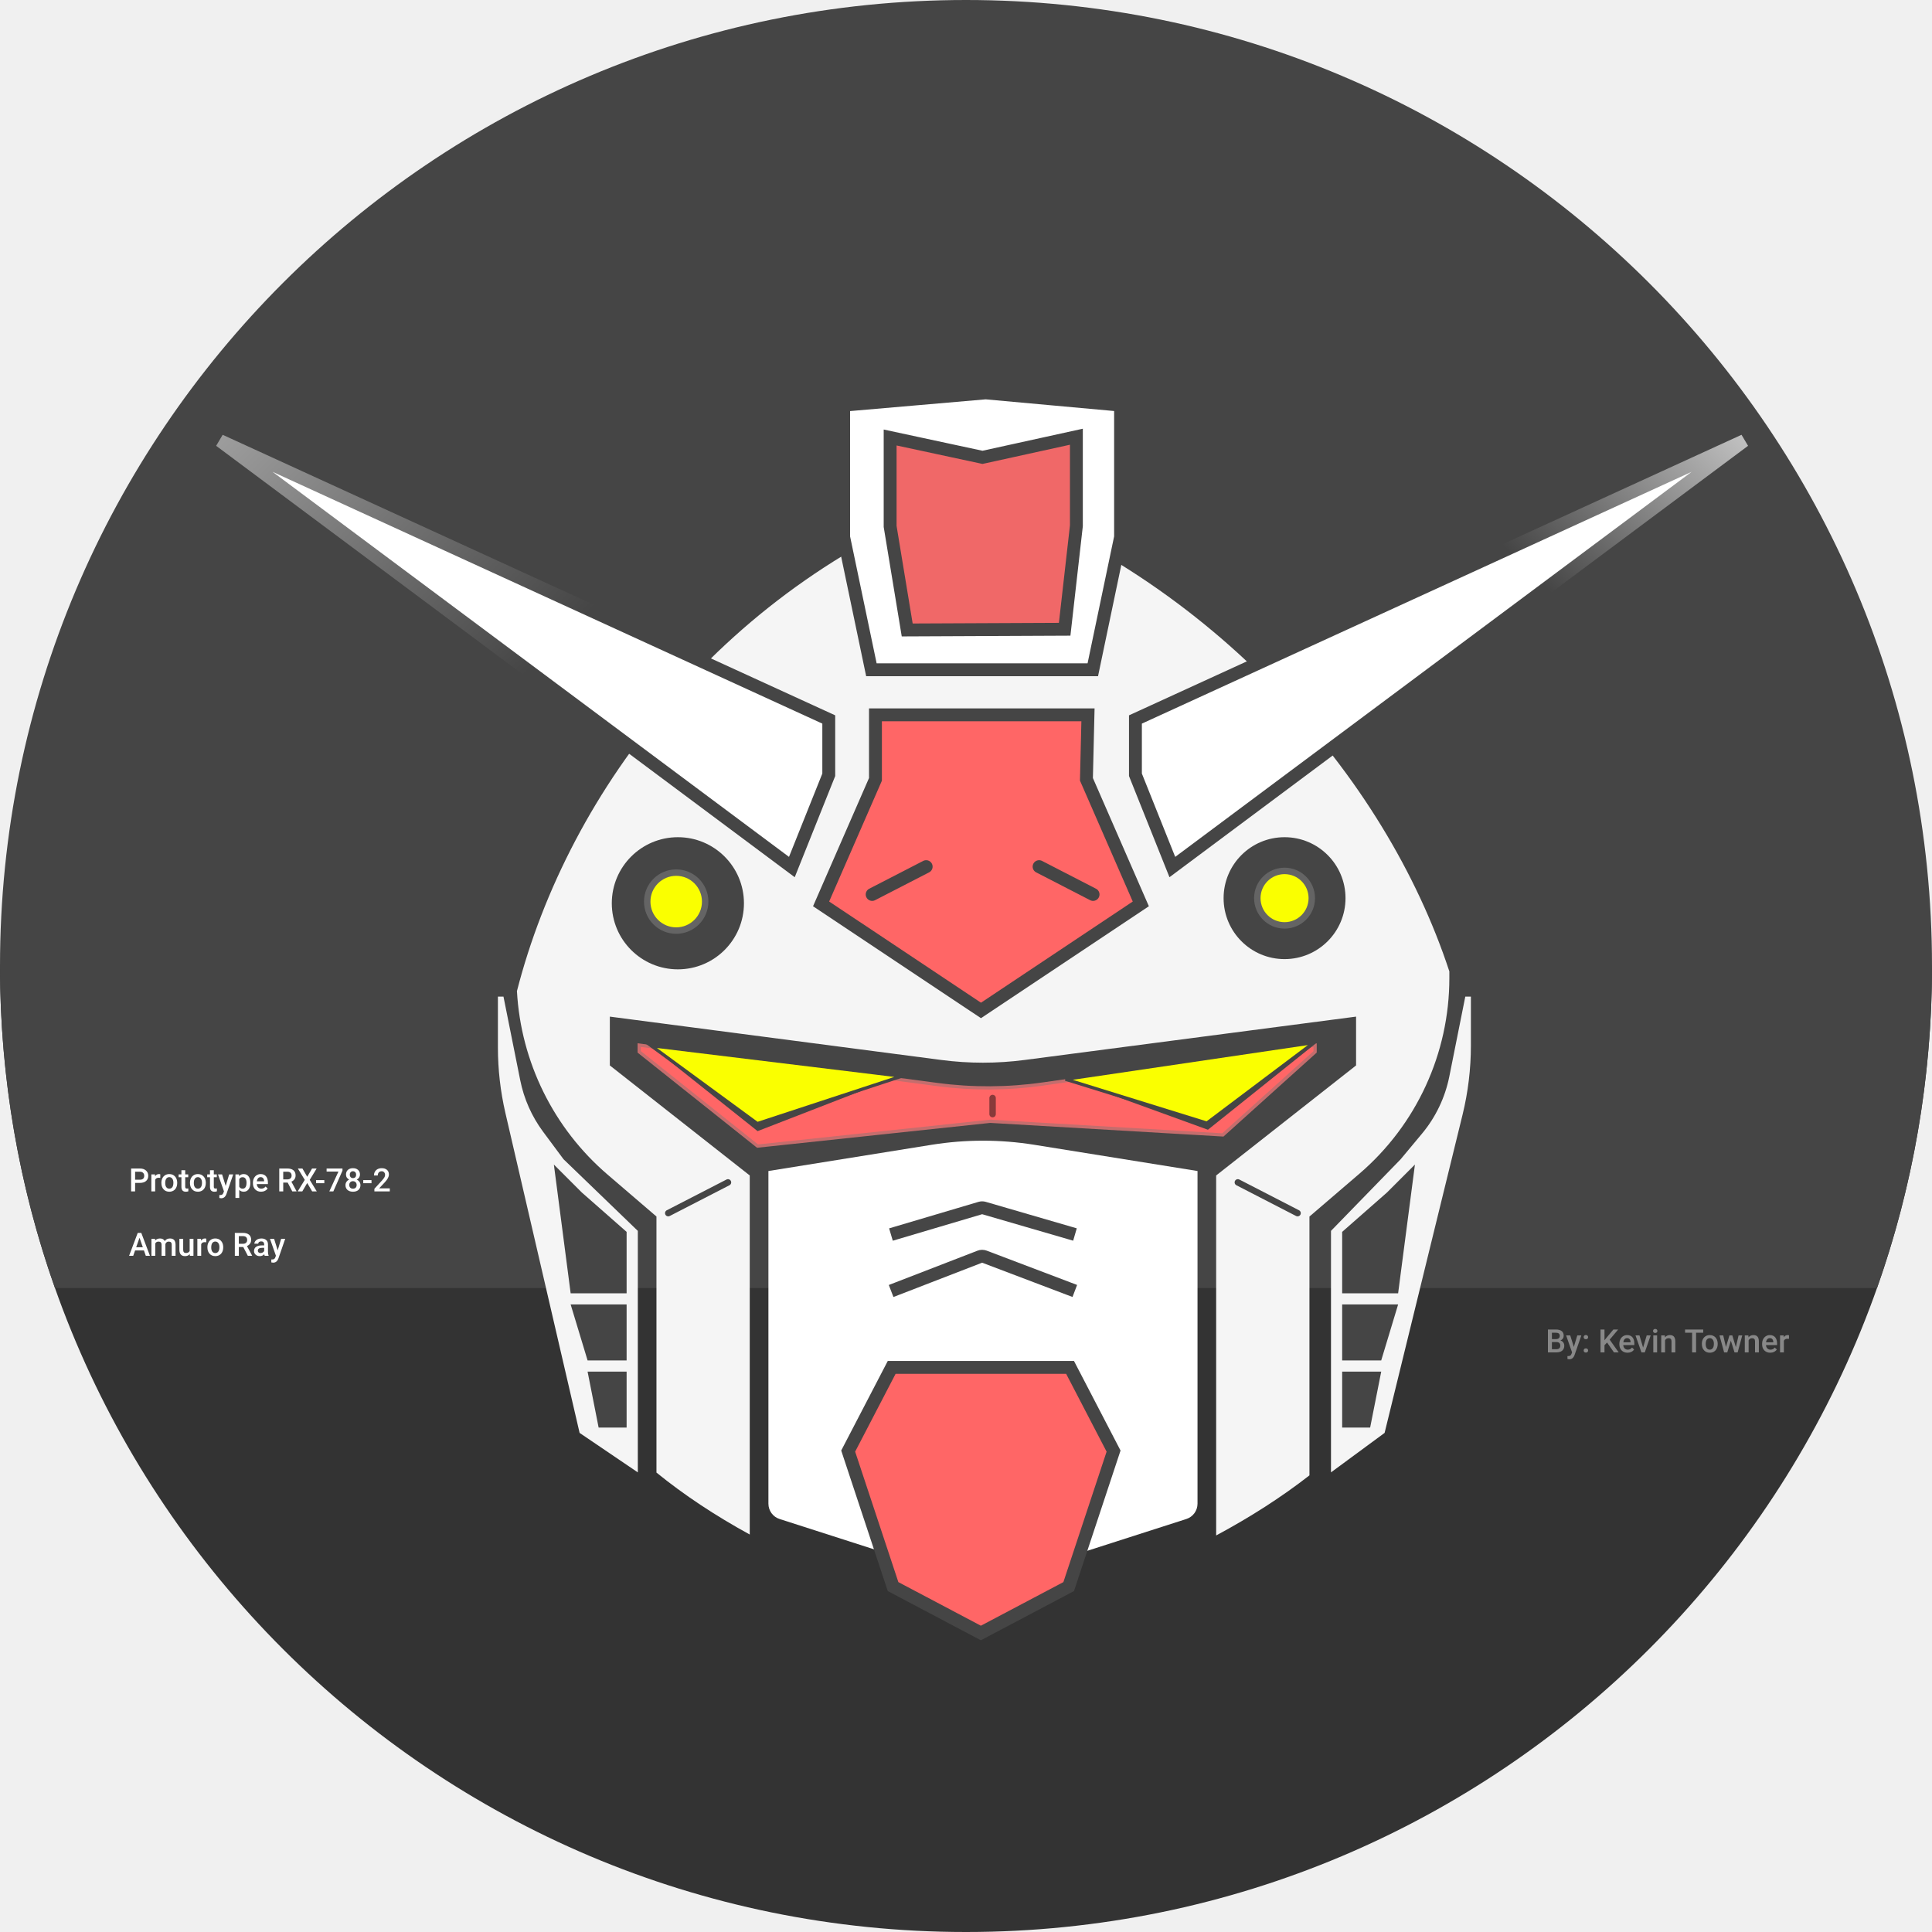
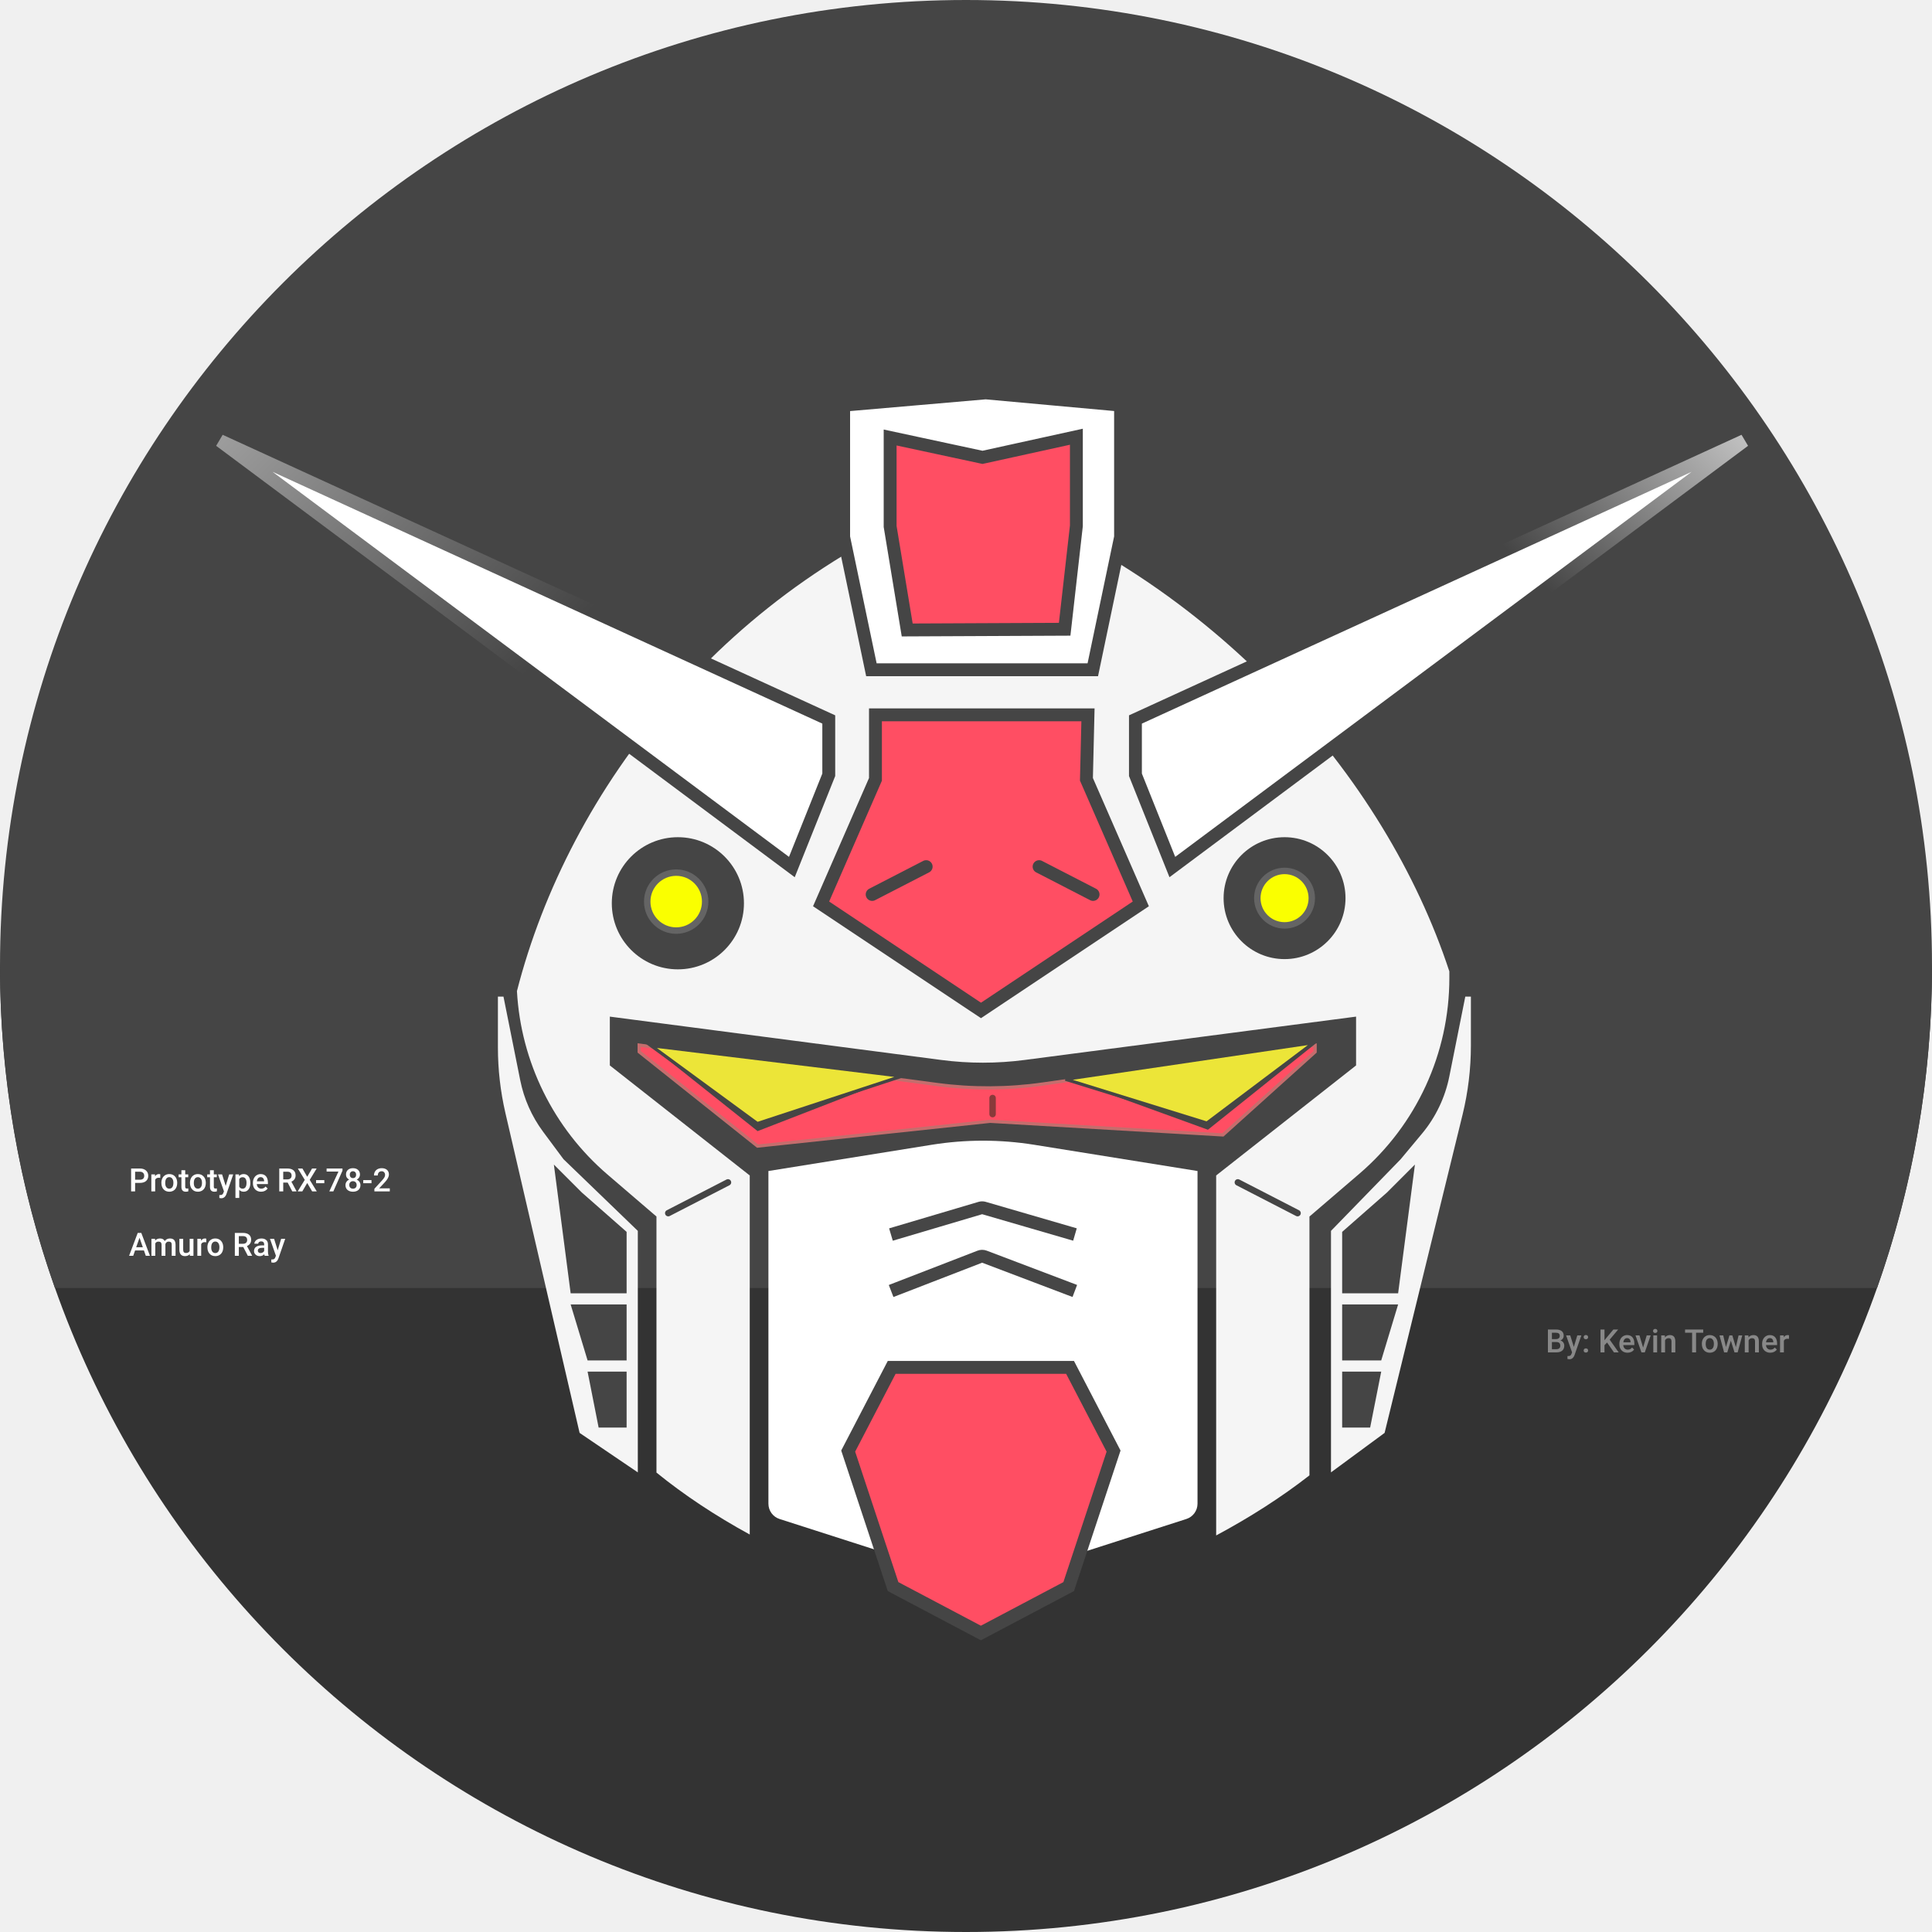
<svg xmlns="http://www.w3.org/2000/svg" width="60" height="60" viewBox="0 0 60 60" fill="none">
  <path fill-rule="evenodd" clip-rule="evenodd" d="M30 60C46.569 60 60 46.569 60 30H0C0 46.569 13.431 60 30 60Z" fill="#333333" />
  <path fill-rule="evenodd" clip-rule="evenodd" d="M58.293 40C59.398 36.872 60 33.506 60 30C60 13.431 46.569 0 30 0C13.431 0 0 13.431 0 30C0 33.506 0.602 36.872 1.707 40H58.293Z" fill="#454545" />
  <path fill-rule="evenodd" clip-rule="evenodd" d="M45.011 30.168V30.332V30.377C45.011 32.713 43.99 34.931 42.217 36.451L40.666 37.781V45.231V45.819C39.805 46.49 38.839 47.111 37.769 47.685V36.505L42.114 33.088V31.572L31.823 32.918C30.962 33.031 30.09 33.031 29.23 32.918L18.939 31.572V33.088L23.284 36.505V47.656C22.206 47.066 21.24 46.425 20.387 45.732V45.229V37.78L18.87 36.479C17.188 35.038 16.176 32.977 16.054 30.779C17.669 24.49 22.547 18.104 30.236 15.308C37.677 18.014 43.011 24.081 45.011 30.168Z" fill="#F5F5F5" />
  <path d="M23.864 36.367L28.942 35.551C29.992 35.383 31.062 35.383 32.112 35.551L37.19 36.367V46.698C37.19 46.916 37.049 47.108 36.843 47.174L30.527 49.202L24.211 47.174C24.004 47.108 23.864 46.916 23.864 46.698V36.367Z" fill="white" />
-   <path d="M33.232 42.466L34.583 45.065L33.189 49.273L30.462 50.714L27.735 49.273L26.341 45.065L27.692 42.466L30.462 42.466L33.232 42.466Z" fill="#FF6666" stroke="#454545" stroke-width="0.4" />
+   <path d="M33.232 42.466L34.583 45.065L33.189 49.273L30.462 50.714L27.735 49.273L26.341 45.065L27.692 42.466L30.462 42.466L33.232 42.466Z" fill="#FF4E63" stroke="#454545" stroke-width="0.4" />
  <path d="M27.861 38.283L30.444 37.517C30.48 37.506 30.52 37.506 30.556 37.516L33.192 38.283" stroke="#464646" stroke-width="0.4" stroke-linecap="square" />
  <path d="M27.861 40.021L30.428 39.028C30.474 39.01 30.526 39.01 30.572 39.027L33.192 40.021" stroke="#464646" stroke-width="0.4" stroke-linecap="square" />
  <path d="M19.808 38.226V45.726L18 44.5L15.695 34.562C15.541 33.895 15.463 33.213 15.463 32.529V30.951H15.636L16.156 33.547C16.272 34.127 16.515 34.674 16.867 35.148L17.5 36L19.808 38.226Z" fill="#F5F5F5" />
  <path d="M17.722 40.511H19.46V42.249H18.248L17.722 40.511Z" fill="#454545" />
  <path d="M17.201 36.166L18.07 37.035L19.46 38.257V40.164H17.722L17.201 36.166Z" fill="#454545" />
  <path d="M18.248 42.597H19.46V44.335H18.591L18.248 42.597Z" fill="#454545" />
  <path d="M41.335 38.226V45.726L43 44.5L45.422 34.614C45.593 33.913 45.68 33.194 45.68 32.472V30.951H45.506L45.01 33.431C44.879 34.085 44.587 34.696 44.16 35.208L43.5 36L41.335 38.226Z" fill="#F5F5F5" />
  <path d="M43.42 40.511H41.682V42.249H42.895L43.42 40.511Z" fill="#454545" />
  <path d="M43.942 36.166L43.073 37.035L41.682 38.257V40.164H43.42L43.942 36.166Z" fill="#454545" />
  <path d="M42.895 42.597H41.682V44.335H42.551L42.895 42.597Z" fill="#454545" />
  <circle cx="21.052" cy="28.052" r="2.052" fill="#454545" />
  <circle cx="21" cy="28" r="0.9" fill="#FAFF00" stroke="#646464" stroke-width="0.2" />
  <circle cx="39.893" cy="27.893" r="1.893" fill="#454545" />
  <circle cx="39.893" cy="27.893" r="0.846" fill="#FAFF00" stroke="#646464" stroke-width="0.2" />
-   <path d="M30.756 34.823L30.756 34.822L30.748 34.823L23.526 35.593L19.85 32.665V32.457L29.11 33.681C30.201 33.826 31.305 33.82 32.394 33.664L40.842 32.458L40.842 32.667L37.978 35.246L30.756 34.823Z" fill="#FF6666" stroke="#C56D6D" stroke-width="0.1" />
+   <path d="M30.756 34.823L30.756 34.822L30.748 34.823L23.526 35.593L19.85 32.665V32.457L29.11 33.681C30.201 33.826 31.305 33.82 32.394 33.664L40.842 32.458L40.842 32.667L37.978 35.246L30.756 34.823Z" fill="#FF4E63" stroke="#C56D6D" stroke-width="0.1" />
  <path d="M20.226 32.5L27.726 33.5L23.528 35.128L20.226 32.5Z" fill="#454545" />
  <path d="M40.992 32.3L32.87 33.4L37.513 35.085L40.992 32.3Z" fill="#454545" />
-   <path d="M23.52 34.894L20.218 32.473L28.002 33.422L23.52 34.894Z" fill="#FAFF00" stroke="#454545" stroke-width="0.1" />
-   <path d="M37.481 34.879L40.804 32.378L33.091 33.517L37.481 34.879Z" fill="#FAFF00" stroke="#454545" stroke-width="0.1" />
+   <path d="M23.52 34.894L20.218 32.473L28.002 33.422L23.52 34.894Z" fill="#ECE538" stroke="#454545" stroke-width="0.1" />
+   <path d="M37.481 34.879L40.804 32.378L33.091 33.517L37.481 34.879Z" fill="#ECE538" stroke="#454545" stroke-width="0.1" />
  <line x1="30.826" y1="34.1" x2="30.826" y2="34.6" stroke="#893A3A" stroke-width="0.2" stroke-linecap="round" />
-   <path d="M27.188 22.2L30.465 22.2L33.788 22.2L33.741 24.158L33.74 24.202L33.758 24.243L35.429 28.071L30.465 31.38L25.5 28.071L27.171 24.243L27.188 24.204V24.163V22.2Z" fill="#FF6666" stroke="#454545" stroke-width="0.4" />
+   <path d="M27.188 22.2L30.465 22.2L33.788 22.2L33.741 24.158L33.74 24.202L33.758 24.243L35.429 28.071L30.465 31.38L25.5 28.071L27.171 24.243L27.188 24.204V24.163V22.2Z" fill="#FF4E63" stroke="#454545" stroke-width="0.4" />
  <path d="M25.738 24.062L24.592 26.927L6.832 13.685L25.738 22.344L25.738 24.062Z" fill="white" stroke="url(#paint0_linear)" stroke-width="0.4" />
  <path d="M35.262 24.062L36.408 26.927L54.168 13.685L35.262 22.344L35.262 24.062Z" fill="white" stroke="url(#paint1_linear)" stroke-width="0.4" />
  <path d="M34.8 16.679L33.938 20.8H27.062L26.2 16.679V12.583L30.612 12.201L34.8 12.582V16.679Z" fill="white" stroke="#454545" stroke-width="0.4" />
-   <path d="M27.644 16.349L27.644 13.587L30.469 14.194L30.512 14.203L30.555 14.194L33.428 13.563L33.428 16.33L33.064 19.542L28.174 19.564L27.644 16.349Z" fill="#F06868" stroke="#454545" stroke-width="0.4" stroke-linecap="round" />
+   <path d="M27.644 16.349L27.644 13.587L30.469 14.194L30.512 14.203L30.555 14.194L33.428 13.563L33.428 16.33L33.064 19.542L28.174 19.564L27.644 16.349Z" fill="#FF4E63" stroke="#454545" stroke-width="0.4" stroke-linecap="round" />
  <line x1="20.753" y1="37.675" x2="22.608" y2="36.72" stroke="#454545" stroke-width="0.2" stroke-linecap="round" stroke-dasharray="2.2 0" />
  <line x1="27.086" y1="27.778" x2="28.763" y2="26.914" stroke="#454545" stroke-width="0.4" stroke-linecap="round" />
  <line x1="0.2" y1="-0.2" x2="2.086" y2="-0.2" transform="matrix(-0.888931 -0.458041 -0.458041 0.888931 34.0325 28.0473)" stroke="#454545" stroke-width="0.4" stroke-linecap="round" />
  <line x1="0.1" y1="-0.1" x2="2.186" y2="-0.1" transform="matrix(-0.888931 -0.458041 -0.458041 0.888931 40.34 37.81)" stroke="#454545" stroke-width="0.2" stroke-linecap="round" stroke-dasharray="2.2 0" />
  <path d="M48.072 42V41.289H48.316C48.396 41.289 48.458 41.305 48.499 41.337C48.541 41.37 48.562 41.418 48.562 41.481C48.562 41.514 48.554 41.543 48.536 41.569C48.519 41.595 48.493 41.616 48.459 41.63C48.497 41.64 48.527 41.66 48.548 41.689C48.569 41.718 48.58 41.752 48.58 41.792C48.58 41.859 48.558 41.91 48.515 41.946C48.472 41.982 48.411 42 48.331 42H48.072ZM48.196 41.679V41.901H48.333C48.372 41.901 48.402 41.892 48.424 41.873C48.446 41.853 48.456 41.827 48.456 41.792C48.456 41.719 48.419 41.681 48.343 41.679H48.196ZM48.196 41.588H48.317C48.355 41.588 48.385 41.58 48.407 41.562C48.428 41.545 48.44 41.52 48.44 41.488C48.44 41.453 48.429 41.428 48.409 41.412C48.389 41.397 48.358 41.389 48.316 41.389H48.196V41.588ZM48.877 41.83L48.984 41.472H49.11L48.9 42.08C48.868 42.169 48.813 42.213 48.736 42.213C48.719 42.213 48.7 42.21 48.679 42.205V42.113L48.702 42.114C48.732 42.114 48.754 42.109 48.769 42.098C48.784 42.087 48.796 42.069 48.805 42.043L48.822 41.998L48.637 41.472H48.765L48.877 41.83ZM49.251 41.875C49.273 41.875 49.29 41.881 49.302 41.894C49.314 41.906 49.32 41.922 49.32 41.941C49.32 41.959 49.314 41.975 49.302 41.987C49.29 41.999 49.273 42.005 49.251 42.005C49.229 42.005 49.213 41.999 49.2 41.987C49.188 41.975 49.182 41.96 49.182 41.941C49.182 41.922 49.188 41.906 49.2 41.894C49.212 41.881 49.229 41.875 49.251 41.875ZM49.251 41.46C49.273 41.46 49.29 41.467 49.302 41.48C49.314 41.492 49.32 41.508 49.32 41.526C49.32 41.545 49.314 41.56 49.302 41.573C49.29 41.585 49.273 41.591 49.251 41.591C49.229 41.591 49.213 41.585 49.2 41.573C49.188 41.561 49.182 41.545 49.182 41.526C49.182 41.508 49.188 41.492 49.2 41.48C49.212 41.467 49.229 41.46 49.251 41.46ZM49.909 41.693L49.829 41.778V42H49.705V41.289H49.829V41.623L49.897 41.538L50.105 41.289H50.254L49.99 41.604L50.27 42H50.123L49.909 41.693ZM50.544 42.01C50.469 42.01 50.408 41.986 50.361 41.939C50.315 41.891 50.291 41.828 50.291 41.749V41.735C50.291 41.682 50.302 41.635 50.322 41.594C50.342 41.552 50.371 41.52 50.408 41.497C50.444 41.474 50.486 41.462 50.531 41.462C50.603 41.462 50.658 41.485 50.697 41.531C50.737 41.577 50.756 41.642 50.756 41.726V41.773H50.411C50.415 41.817 50.429 41.852 50.455 41.877C50.48 41.902 50.513 41.915 50.551 41.915C50.606 41.915 50.65 41.893 50.684 41.849L50.748 41.91C50.727 41.942 50.699 41.966 50.663 41.984C50.628 42.001 50.588 42.01 50.544 42.01ZM50.53 41.557C50.498 41.557 50.471 41.569 50.451 41.591C50.431 41.614 50.419 41.646 50.413 41.687H50.639V41.678C50.637 41.638 50.626 41.608 50.607 41.588C50.589 41.567 50.563 41.557 50.53 41.557ZM51.028 41.85L51.14 41.472H51.263L51.08 42H50.977L50.792 41.472H50.915L51.028 41.85ZM51.463 42H51.345V41.472H51.463V42ZM51.337 41.334C51.337 41.316 51.343 41.301 51.355 41.289C51.366 41.277 51.383 41.271 51.404 41.271C51.426 41.271 51.442 41.277 51.454 41.289C51.466 41.301 51.472 41.316 51.472 41.334C51.472 41.352 51.466 41.367 51.454 41.379C51.442 41.391 51.426 41.397 51.404 41.397C51.383 41.397 51.366 41.391 51.355 41.379C51.343 41.367 51.337 41.352 51.337 41.334ZM51.703 41.472L51.706 41.533C51.746 41.486 51.797 41.462 51.86 41.462C51.97 41.462 52.026 41.525 52.028 41.651V42H51.91V41.658C51.91 41.624 51.902 41.599 51.888 41.584C51.873 41.567 51.85 41.559 51.817 41.559C51.769 41.559 51.733 41.581 51.71 41.624V42H51.591V41.472H51.703ZM52.895 41.389H52.673V42H52.55V41.389H52.331V41.289H52.895V41.389ZM52.853 41.731C52.853 41.679 52.863 41.633 52.884 41.591C52.904 41.55 52.933 41.518 52.97 41.496C53.007 41.473 53.05 41.462 53.098 41.462C53.169 41.462 53.227 41.485 53.272 41.531C53.316 41.577 53.34 41.638 53.344 41.713L53.344 41.741C53.344 41.793 53.334 41.84 53.314 41.881C53.294 41.922 53.266 41.954 53.228 41.976C53.191 41.998 53.148 42.01 53.099 42.01C53.025 42.01 52.965 41.985 52.92 41.935C52.875 41.886 52.853 41.819 52.853 41.737V41.731ZM52.972 41.741C52.972 41.796 52.983 41.838 53.005 41.869C53.028 41.9 53.059 41.915 53.099 41.915C53.139 41.915 53.17 41.899 53.192 41.868C53.215 41.837 53.226 41.791 53.226 41.731C53.226 41.678 53.215 41.635 53.191 41.604C53.169 41.573 53.138 41.557 53.098 41.557C53.059 41.557 53.029 41.573 53.006 41.603C52.983 41.634 52.972 41.68 52.972 41.741ZM53.909 41.836L53.993 41.472H54.108L53.964 42H53.867L53.753 41.637L53.642 42H53.544L53.4 41.472H53.516L53.601 41.833L53.709 41.472H53.799L53.909 41.836ZM54.298 41.472L54.301 41.533C54.34 41.486 54.392 41.462 54.455 41.462C54.565 41.462 54.621 41.525 54.623 41.651V42H54.504V41.658C54.504 41.624 54.497 41.599 54.482 41.584C54.468 41.567 54.444 41.559 54.412 41.559C54.364 41.559 54.328 41.581 54.305 41.624V42H54.186V41.472H54.298ZM54.977 42.01C54.902 42.01 54.841 41.986 54.794 41.939C54.747 41.891 54.724 41.828 54.724 41.749V41.735C54.724 41.682 54.734 41.635 54.754 41.594C54.775 41.552 54.803 41.52 54.84 41.497C54.877 41.474 54.918 41.462 54.963 41.462C55.035 41.462 55.091 41.485 55.13 41.531C55.169 41.577 55.189 41.642 55.189 41.726V41.773H54.844C54.847 41.817 54.862 41.852 54.887 41.877C54.913 41.902 54.945 41.915 54.984 41.915C55.038 41.915 55.083 41.893 55.117 41.849L55.181 41.91C55.16 41.942 55.131 41.966 55.096 41.984C55.06 42.001 55.021 42.01 54.977 42.01ZM54.963 41.557C54.93 41.557 54.904 41.569 54.884 41.591C54.864 41.614 54.851 41.646 54.846 41.687H55.072V41.678C55.069 41.638 55.059 41.608 55.04 41.588C55.022 41.567 54.996 41.557 54.963 41.557ZM55.558 41.58C55.542 41.578 55.526 41.576 55.51 41.576C55.455 41.576 55.419 41.597 55.4 41.639V42H55.281V41.472H55.395L55.398 41.531C55.426 41.485 55.466 41.462 55.517 41.462C55.533 41.462 55.547 41.464 55.559 41.469L55.558 41.58Z" fill="#888888" />
  <path d="M4.196 36.736V37H4.072V36.289H4.344C4.424 36.289 4.487 36.31 4.533 36.351C4.58 36.392 4.604 36.447 4.604 36.515C4.604 36.585 4.581 36.639 4.535 36.678C4.489 36.717 4.425 36.736 4.343 36.736H4.196ZM4.196 36.637H4.344C4.388 36.637 4.422 36.627 4.445 36.606C4.468 36.585 4.479 36.555 4.479 36.516C4.479 36.478 4.468 36.447 4.444 36.424C4.421 36.401 4.389 36.389 4.348 36.389H4.196V36.637ZM4.977 36.58C4.961 36.578 4.945 36.576 4.929 36.576C4.874 36.576 4.838 36.597 4.819 36.639V37H4.7V36.472H4.813L4.816 36.531C4.845 36.485 4.885 36.462 4.936 36.462C4.952 36.462 4.966 36.464 4.978 36.469L4.977 36.58ZM5.012 36.731C5.012 36.679 5.022 36.633 5.043 36.591C5.063 36.55 5.092 36.518 5.129 36.496C5.167 36.473 5.209 36.462 5.257 36.462C5.329 36.462 5.386 36.485 5.431 36.531C5.475 36.577 5.499 36.638 5.503 36.713L5.503 36.741C5.503 36.793 5.493 36.84 5.473 36.881C5.453 36.922 5.425 36.954 5.387 36.976C5.35 36.998 5.307 37.01 5.258 37.01C5.184 37.01 5.124 36.985 5.079 36.935C5.035 36.886 5.012 36.819 5.012 36.737V36.731ZM5.131 36.741C5.131 36.796 5.142 36.838 5.165 36.869C5.187 36.9 5.218 36.915 5.258 36.915C5.298 36.915 5.329 36.899 5.352 36.868C5.374 36.837 5.385 36.791 5.385 36.731C5.385 36.678 5.374 36.635 5.351 36.604C5.328 36.573 5.297 36.557 5.257 36.557C5.219 36.557 5.188 36.573 5.165 36.603C5.142 36.634 5.131 36.68 5.131 36.741ZM5.752 36.343V36.472H5.846V36.56H5.752V36.855C5.752 36.875 5.756 36.889 5.764 36.898C5.772 36.907 5.787 36.912 5.807 36.912C5.821 36.912 5.835 36.91 5.849 36.907V36.998C5.822 37.006 5.796 37.01 5.771 37.01C5.679 37.01 5.634 36.959 5.634 36.859V36.56H5.547V36.472H5.634V36.343H5.752ZM5.9 36.731C5.9 36.679 5.91 36.633 5.931 36.591C5.951 36.55 5.98 36.518 6.017 36.496C6.054 36.473 6.097 36.462 6.145 36.462C6.216 36.462 6.274 36.485 6.318 36.531C6.363 36.577 6.387 36.638 6.391 36.713L6.391 36.741C6.391 36.793 6.381 36.84 6.361 36.881C6.341 36.922 6.312 36.954 6.275 36.976C6.238 36.998 6.195 37.01 6.146 37.01C6.071 37.01 6.012 36.985 5.967 36.935C5.922 36.886 5.9 36.819 5.9 36.737V36.731ZM6.019 36.741C6.019 36.796 6.03 36.838 6.052 36.869C6.075 36.9 6.106 36.915 6.146 36.915C6.186 36.915 6.217 36.899 6.239 36.868C6.262 36.837 6.273 36.791 6.273 36.731C6.273 36.678 6.261 36.635 6.238 36.604C6.215 36.573 6.184 36.557 6.145 36.557C6.106 36.557 6.076 36.573 6.053 36.603C6.03 36.634 6.019 36.68 6.019 36.741ZM6.64 36.343V36.472H6.733V36.56H6.64V36.855C6.64 36.875 6.644 36.889 6.652 36.898C6.66 36.907 6.674 36.912 6.695 36.912C6.708 36.912 6.722 36.91 6.736 36.907V36.998C6.709 37.006 6.683 37.01 6.658 37.01C6.567 37.01 6.521 36.959 6.521 36.859V36.56H6.435V36.472H6.521V36.343H6.64ZM7.009 36.83L7.117 36.472H7.243L7.033 37.08C7.001 37.169 6.946 37.213 6.869 37.213C6.852 37.213 6.833 37.21 6.812 37.205V37.113L6.834 37.114C6.864 37.114 6.887 37.109 6.902 37.098C6.917 37.087 6.929 37.069 6.938 37.043L6.955 36.998L6.77 36.472H6.897L7.009 36.83ZM7.774 36.741C7.774 36.823 7.756 36.888 7.719 36.937C7.682 36.986 7.632 37.01 7.569 37.01C7.511 37.01 7.465 36.991 7.43 36.953V37.203H7.312V36.472H7.421L7.426 36.525C7.461 36.483 7.508 36.462 7.568 36.462C7.632 36.462 7.683 36.486 7.719 36.534C7.756 36.582 7.774 36.649 7.774 36.734V36.741ZM7.656 36.731C7.656 36.678 7.646 36.636 7.625 36.605C7.604 36.575 7.574 36.559 7.535 36.559C7.486 36.559 7.451 36.579 7.43 36.619V36.853C7.452 36.895 7.487 36.915 7.536 36.915C7.573 36.915 7.603 36.9 7.624 36.87C7.646 36.839 7.656 36.793 7.656 36.731ZM8.108 37.01C8.033 37.01 7.972 36.986 7.925 36.939C7.878 36.891 7.855 36.828 7.855 36.749V36.735C7.855 36.682 7.865 36.635 7.885 36.594C7.906 36.552 7.934 36.52 7.971 36.497C8.008 36.474 8.049 36.462 8.094 36.462C8.166 36.462 8.222 36.485 8.261 36.531C8.3 36.577 8.32 36.642 8.32 36.726V36.773H7.975C7.978 36.817 7.993 36.852 8.018 36.877C8.044 36.902 8.076 36.915 8.115 36.915C8.169 36.915 8.213 36.893 8.248 36.849L8.312 36.91C8.29 36.942 8.262 36.966 8.227 36.984C8.191 37.001 8.152 37.01 8.108 37.01ZM8.094 36.557C8.061 36.557 8.035 36.569 8.015 36.591C7.995 36.614 7.982 36.646 7.977 36.687H8.203V36.678C8.2 36.638 8.189 36.608 8.171 36.588C8.152 36.567 8.127 36.557 8.094 36.557ZM8.934 36.726H8.796V37H8.673V36.289H8.923C9.005 36.289 9.068 36.307 9.113 36.344C9.157 36.381 9.18 36.434 9.18 36.504C9.18 36.551 9.168 36.591 9.145 36.623C9.122 36.655 9.09 36.68 9.049 36.697L9.209 36.994V37H9.077L8.934 36.726ZM8.796 36.627H8.923C8.965 36.627 8.998 36.617 9.021 36.596C9.044 36.575 9.056 36.546 9.056 36.509C9.056 36.471 9.045 36.442 9.023 36.421C9.002 36.4 8.97 36.389 8.927 36.389H8.796V36.627ZM9.541 36.546L9.691 36.289H9.834L9.619 36.642L9.838 37H9.694L9.541 36.739L9.388 37H9.245L9.465 36.642L9.25 36.289H9.392L9.541 36.546ZM10.072 36.746H9.816V36.65H10.072V36.746ZM10.636 36.355L10.352 37H10.227L10.511 36.384H10.143V36.289H10.636V36.355ZM11.179 36.477C11.179 36.511 11.17 36.542 11.152 36.57C11.134 36.597 11.11 36.618 11.079 36.634C11.116 36.651 11.144 36.675 11.164 36.705C11.184 36.734 11.194 36.768 11.194 36.806C11.194 36.869 11.173 36.918 11.131 36.955C11.088 36.992 11.032 37.01 10.962 37.01C10.891 37.01 10.835 36.991 10.792 36.955C10.75 36.918 10.729 36.868 10.729 36.806C10.729 36.768 10.739 36.734 10.759 36.704C10.779 36.673 10.807 36.65 10.844 36.634C10.813 36.618 10.789 36.597 10.771 36.57C10.753 36.542 10.745 36.511 10.745 36.477C10.745 36.416 10.764 36.368 10.803 36.333C10.842 36.297 10.895 36.279 10.961 36.279C11.028 36.279 11.081 36.297 11.12 36.333C11.159 36.368 11.179 36.416 11.179 36.477ZM11.076 36.8C11.076 36.765 11.065 36.737 11.044 36.715C11.023 36.694 10.995 36.683 10.961 36.683C10.926 36.683 10.899 36.693 10.878 36.715C10.857 36.736 10.847 36.765 10.847 36.8C10.847 36.835 10.857 36.863 10.877 36.884C10.898 36.905 10.926 36.915 10.962 36.915C10.998 36.915 11.026 36.905 11.045 36.885C11.066 36.865 11.076 36.836 11.076 36.8ZM11.06 36.481C11.06 36.45 11.052 36.425 11.034 36.405C11.016 36.385 10.992 36.374 10.961 36.374C10.931 36.374 10.907 36.384 10.89 36.403C10.872 36.422 10.863 36.448 10.863 36.481C10.863 36.514 10.872 36.539 10.89 36.559C10.908 36.578 10.932 36.587 10.962 36.587C10.992 36.587 11.016 36.578 11.034 36.559C11.052 36.539 11.06 36.514 11.06 36.481ZM11.537 36.746H11.281V36.65H11.537V36.746ZM12.105 37H11.627V36.919L11.864 36.66C11.898 36.622 11.923 36.59 11.937 36.565C11.952 36.539 11.959 36.514 11.959 36.488C11.959 36.454 11.949 36.427 11.93 36.406C11.911 36.385 11.886 36.374 11.854 36.374C11.815 36.374 11.785 36.386 11.764 36.41C11.743 36.433 11.732 36.465 11.732 36.506H11.614C11.614 36.463 11.623 36.424 11.643 36.389C11.663 36.354 11.691 36.327 11.727 36.308C11.764 36.289 11.807 36.279 11.854 36.279C11.924 36.279 11.978 36.297 12.018 36.331C12.058 36.366 12.078 36.414 12.078 36.475C12.078 36.511 12.068 36.548 12.047 36.587C12.027 36.626 11.995 36.67 11.949 36.719L11.775 36.905H12.105V37Z" fill="white" />
  <path d="M4.47 38.834H4.195L4.137 39H4.009L4.277 38.289H4.388L4.657 39H4.528L4.47 38.834ZM4.229 38.735H4.436L4.333 38.44L4.229 38.735ZM4.815 38.472L4.818 38.527C4.855 38.484 4.906 38.462 4.971 38.462C5.041 38.462 5.09 38.489 5.116 38.543C5.154 38.489 5.208 38.462 5.278 38.462C5.336 38.462 5.379 38.478 5.408 38.51C5.436 38.542 5.451 38.59 5.452 38.653V39H5.333V38.656C5.333 38.623 5.326 38.598 5.311 38.583C5.296 38.567 5.272 38.559 5.238 38.559C5.211 38.559 5.189 38.566 5.172 38.581C5.155 38.595 5.143 38.614 5.136 38.638L5.137 39H5.018V38.652C5.016 38.59 4.985 38.559 4.923 38.559C4.875 38.559 4.842 38.578 4.822 38.617V39H4.703V38.472H4.815ZM5.894 38.948C5.859 38.989 5.809 39.01 5.745 39.01C5.688 39.01 5.644 38.993 5.615 38.959C5.585 38.926 5.571 38.877 5.571 38.814V38.472H5.689V38.812C5.689 38.88 5.717 38.913 5.773 38.913C5.831 38.913 5.869 38.892 5.89 38.851V38.472H6.008V39H5.896L5.894 38.948ZM6.406 38.58C6.39 38.578 6.374 38.576 6.357 38.576C6.303 38.576 6.266 38.597 6.248 38.639V39H6.129V38.472H6.242L6.245 38.531C6.274 38.485 6.313 38.462 6.364 38.462C6.381 38.462 6.395 38.464 6.406 38.469L6.406 38.58ZM6.441 38.731C6.441 38.679 6.451 38.633 6.472 38.591C6.492 38.55 6.521 38.518 6.558 38.496C6.595 38.473 6.638 38.462 6.686 38.462C6.757 38.462 6.815 38.485 6.859 38.531C6.904 38.577 6.928 38.638 6.932 38.713L6.932 38.741C6.932 38.793 6.922 38.84 6.902 38.881C6.882 38.922 6.853 38.954 6.816 38.976C6.779 38.998 6.736 39.01 6.687 39.01C6.612 39.01 6.553 38.985 6.508 38.935C6.463 38.886 6.441 38.819 6.441 38.737V38.731ZM6.56 38.741C6.56 38.796 6.571 38.838 6.593 38.869C6.616 38.9 6.647 38.915 6.687 38.915C6.727 38.915 6.758 38.899 6.78 38.868C6.803 38.837 6.814 38.791 6.814 38.731C6.814 38.678 6.802 38.635 6.779 38.604C6.757 38.573 6.725 38.557 6.686 38.557C6.647 38.557 6.617 38.573 6.594 38.603C6.571 38.634 6.56 38.68 6.56 38.741ZM7.554 38.726H7.417V39H7.293V38.289H7.543C7.625 38.289 7.688 38.307 7.733 38.344C7.778 38.381 7.8 38.434 7.8 38.504C7.8 38.551 7.788 38.591 7.765 38.623C7.742 38.655 7.71 38.68 7.669 38.697L7.829 38.994V39H7.697L7.554 38.726ZM7.417 38.627H7.543C7.585 38.627 7.618 38.617 7.641 38.596C7.665 38.575 7.676 38.546 7.676 38.509C7.676 38.471 7.665 38.442 7.644 38.421C7.622 38.4 7.59 38.389 7.547 38.389H7.417V38.627ZM8.221 39C8.216 38.99 8.211 38.974 8.208 38.951C8.17 38.99 8.124 39.01 8.069 39.01C8.016 39.01 7.972 38.995 7.939 38.964C7.905 38.934 7.889 38.897 7.889 38.852C7.889 38.796 7.91 38.753 7.951 38.723C7.993 38.692 8.053 38.677 8.131 38.677H8.204V38.643C8.204 38.615 8.196 38.593 8.181 38.577C8.165 38.56 8.142 38.552 8.111 38.552C8.084 38.552 8.062 38.559 8.044 38.573C8.027 38.586 8.019 38.603 8.019 38.624H7.9C7.9 38.595 7.91 38.568 7.929 38.543C7.948 38.518 7.974 38.498 8.007 38.483C8.04 38.469 8.077 38.462 8.118 38.462C8.18 38.462 8.229 38.477 8.266 38.509C8.302 38.54 8.321 38.583 8.322 38.64V38.878C8.322 38.925 8.329 38.963 8.342 38.992V39H8.221ZM8.091 38.915C8.114 38.915 8.136 38.909 8.157 38.898C8.178 38.886 8.193 38.871 8.204 38.852V38.752H8.14C8.096 38.752 8.063 38.76 8.041 38.775C8.018 38.79 8.007 38.812 8.007 38.84C8.007 38.863 8.015 38.881 8.03 38.895C8.045 38.908 8.065 38.915 8.091 38.915ZM8.624 38.83L8.731 38.472H8.857L8.647 39.08C8.615 39.169 8.561 39.213 8.483 39.213C8.466 39.213 8.447 39.21 8.426 39.205V39.113L8.449 39.114C8.479 39.114 8.501 39.109 8.516 39.098C8.531 39.087 8.543 39.069 8.552 39.043L8.569 38.998L8.384 38.472H8.512L8.624 38.83Z" fill="white" />
  <defs>
    <linearGradient id="paint0_linear" x1="8.12" y1="9.859" x2="24.916" y2="27.013" gradientUnits="userSpaceOnUse">
      <stop stop-color="#AAAAAA" />
      <stop offset="0.569" stop-color="#454545" />
    </linearGradient>
    <linearGradient id="paint1_linear" x1="52.88" y1="9.859" x2="36.084" y2="27.013" gradientUnits="userSpaceOnUse">
      <stop stop-color="#DDDDDD" />
      <stop offset="0.392" stop-color="#454545" />
    </linearGradient>
  </defs>
</svg>
